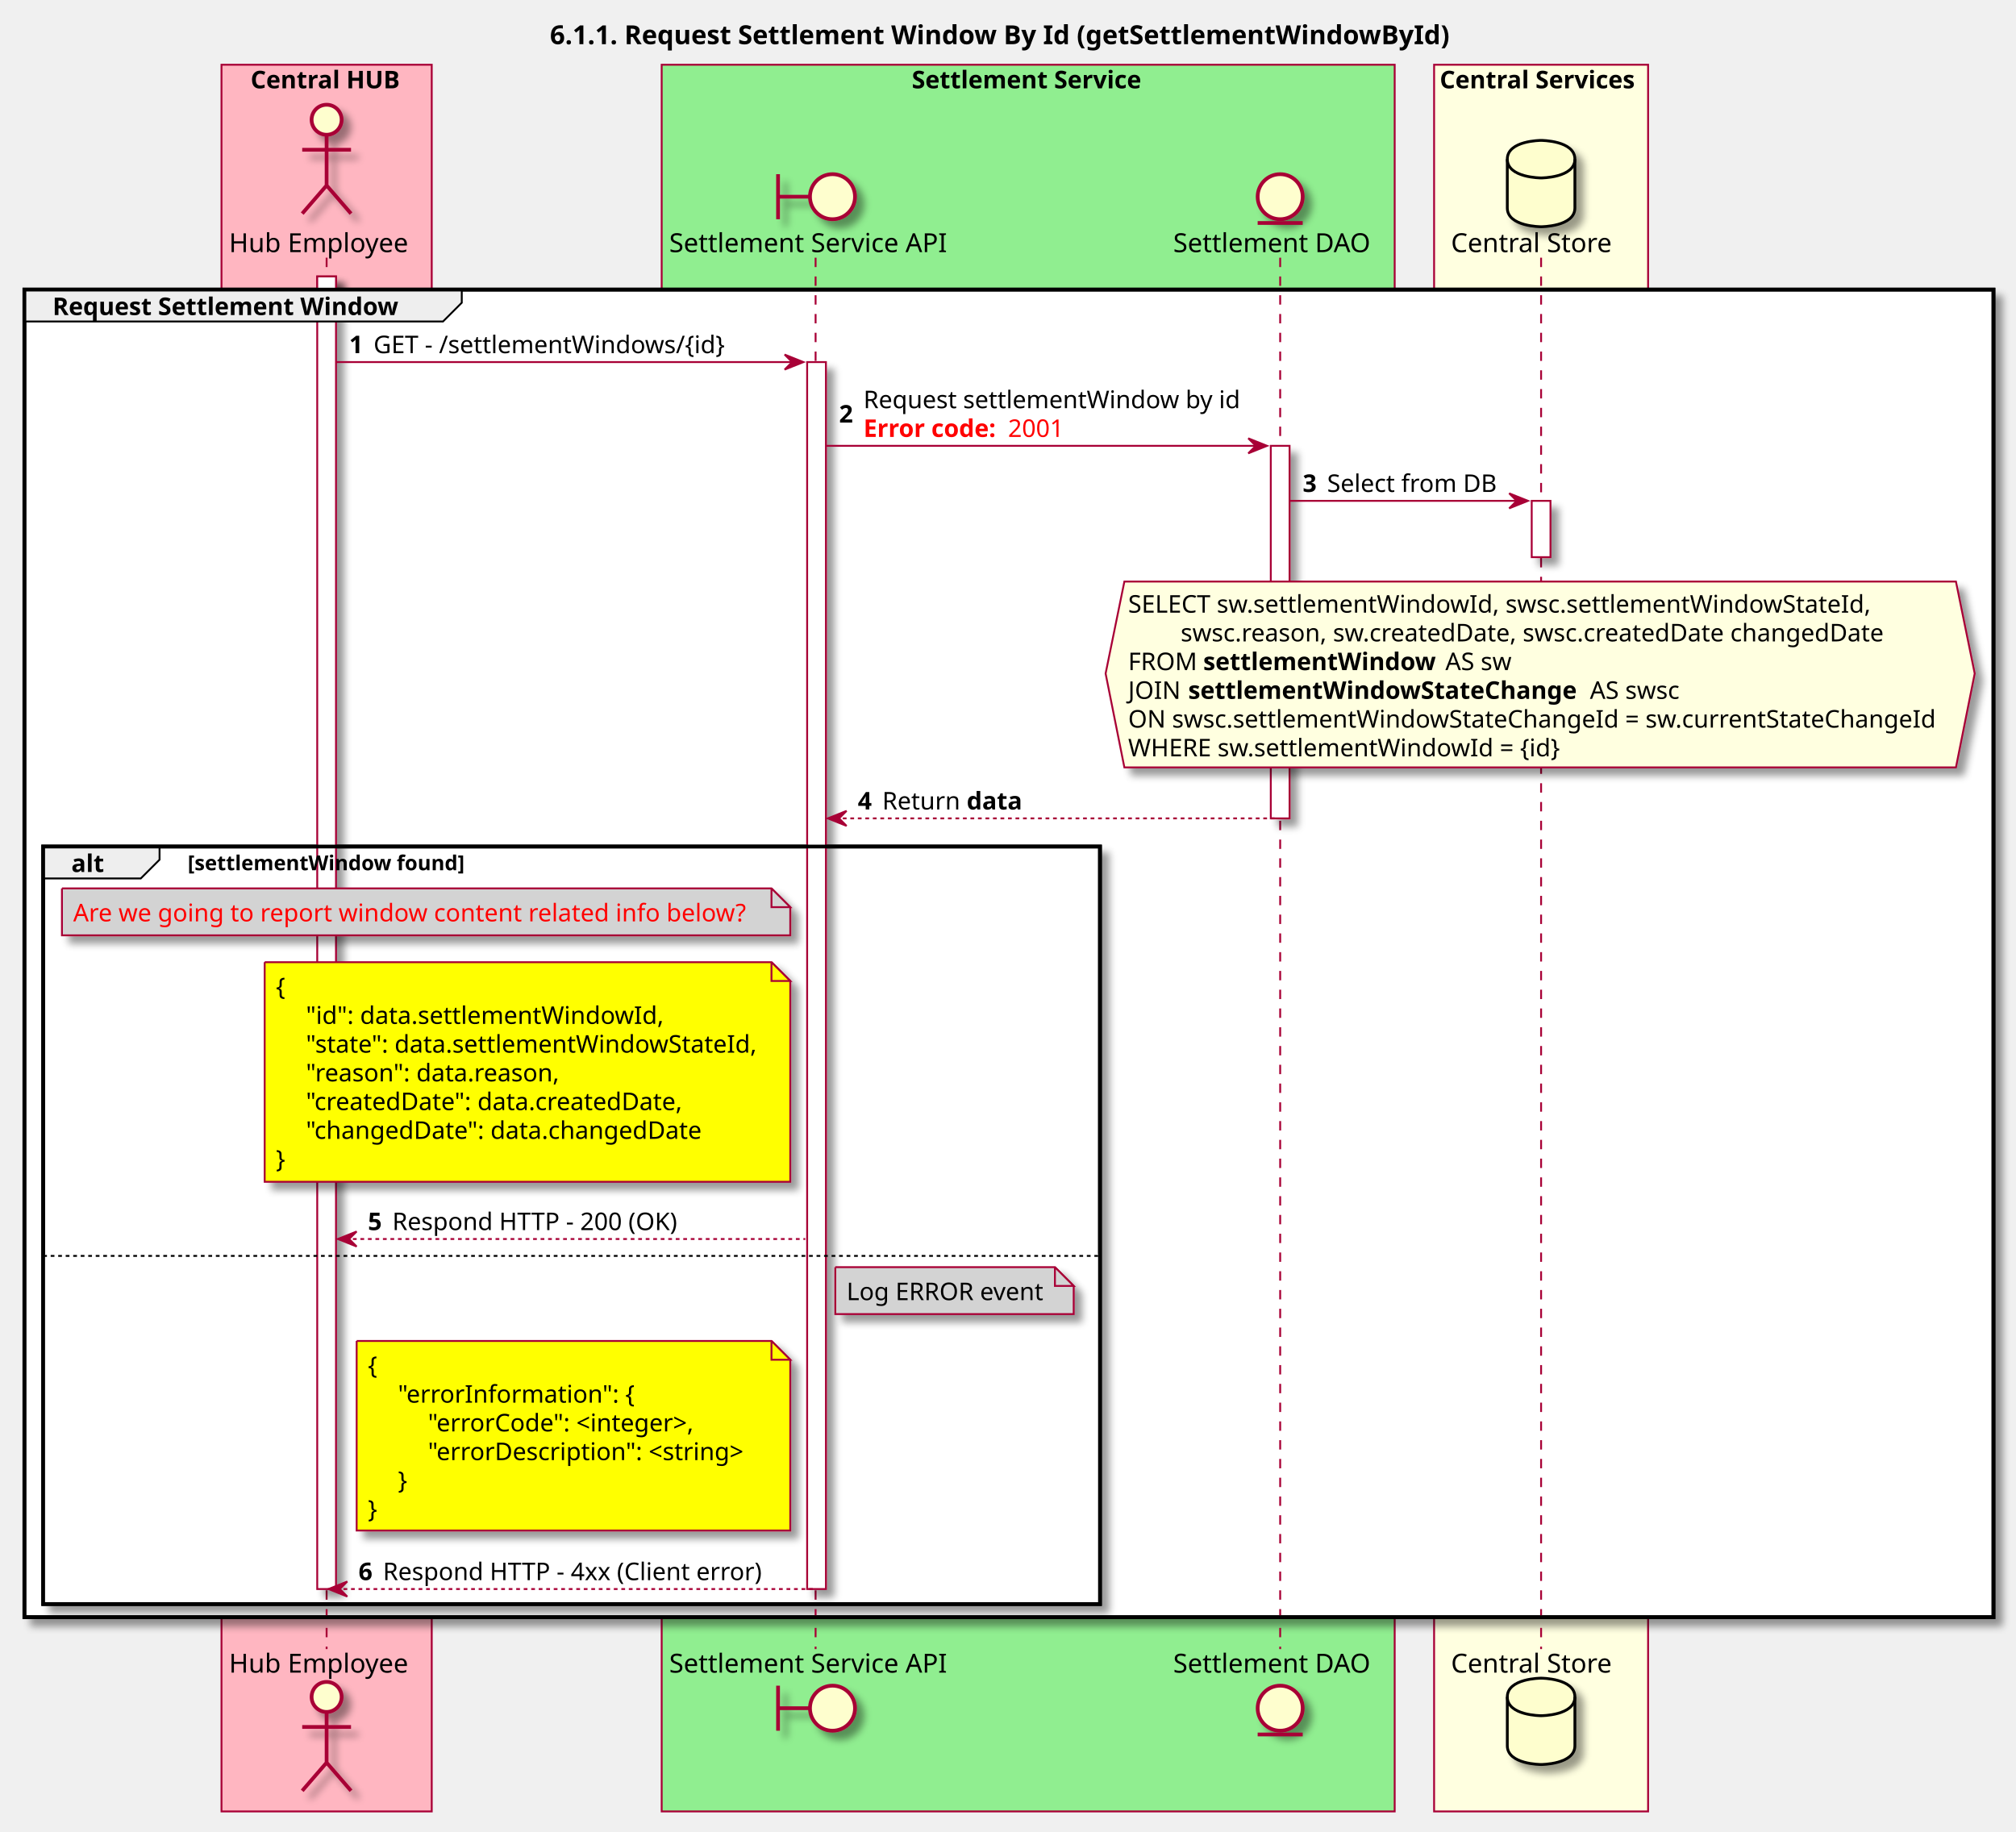
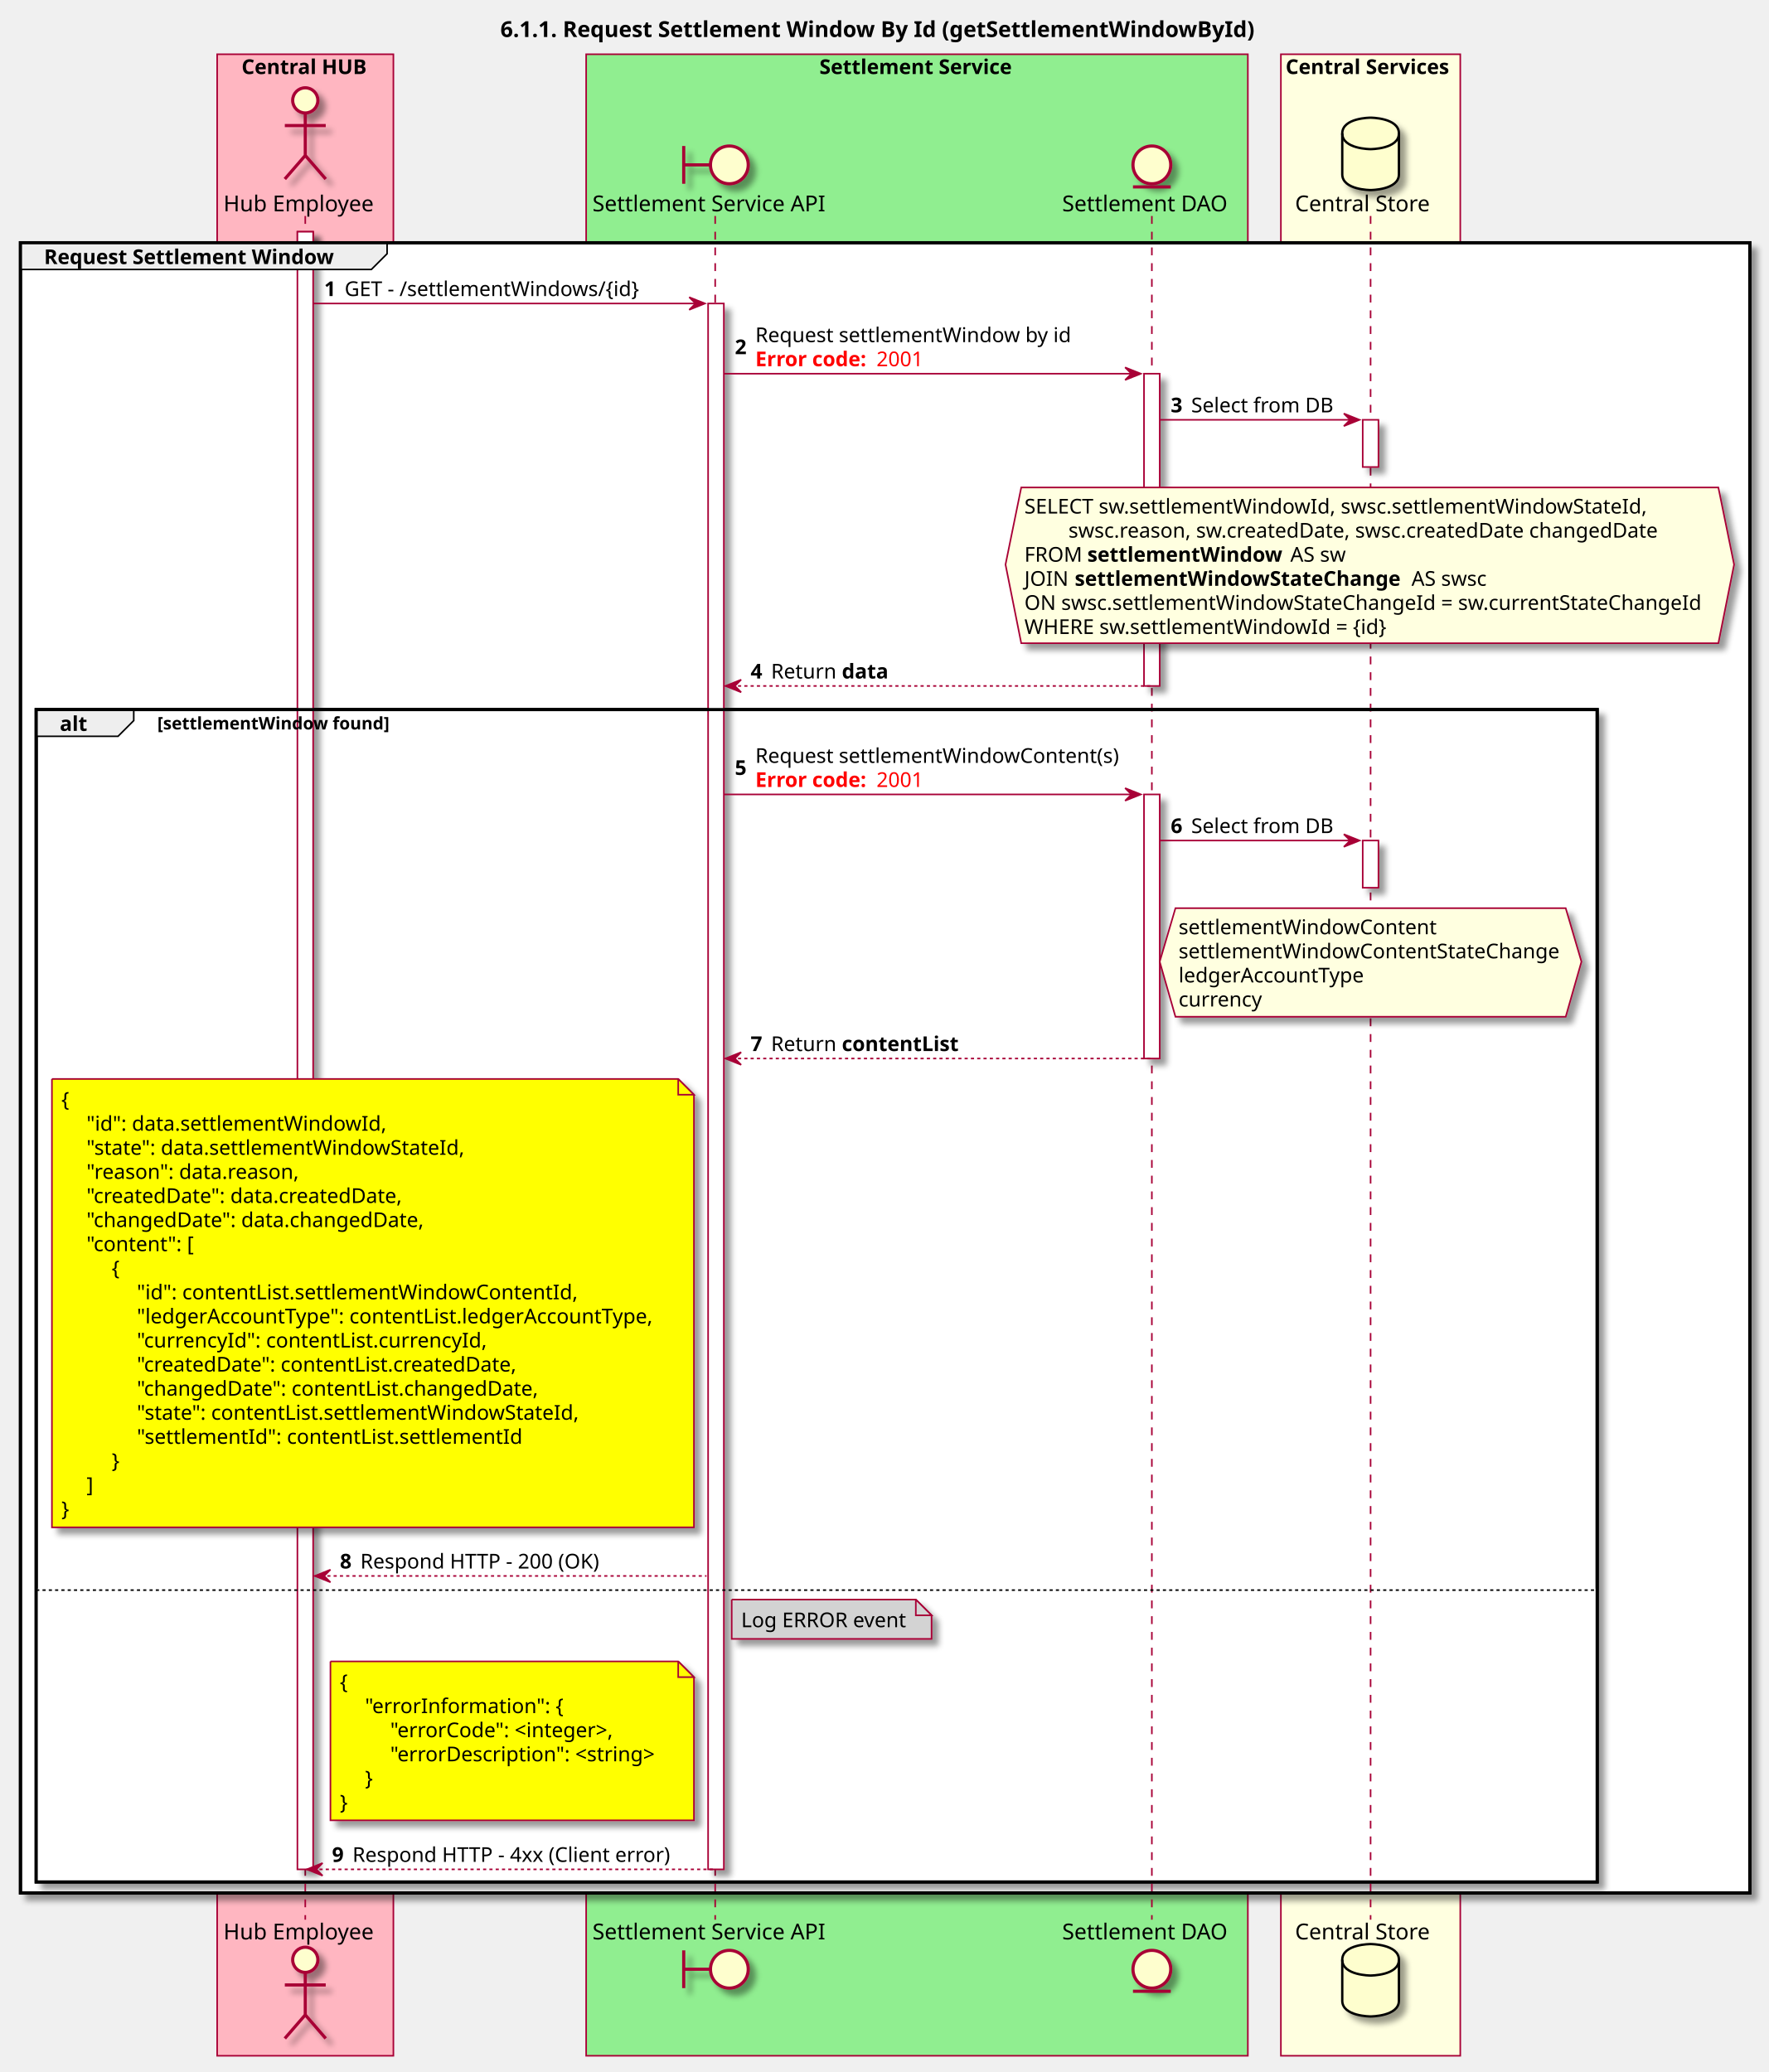
- <svg xmlns="http://www.w3.org/2000/svg" contentScriptType="application/ecmascript" contentStyleType="text/css" height="976px" preserveAspectRatio="none" style="width:1074px;height:976px;" version="1.1" viewBox="0 0 1074 976" width="1074px" zoomAndPan="magnify">
+ <svg xmlns="http://www.w3.org/2000/svg" contentScriptType="application/ecmascript" contentStyleType="text/css" height="1317px" preserveAspectRatio="none" style="width:1124px;height:1317px;" version="1.1" viewBox="0 0 1124 1317" width="1124px" zoomAndPan="magnify">
  <defs>
-     <filter height="300%" id="fxh2404djwwdw" width="300%" x="-1" y="-1">
+     <filter height="300%" id="fha3andhdth8x" width="300%" x="-1" y="-1">
      <feGaussianBlur result="blurOut" stdDeviation="2.0" />
      <feColorMatrix in="blurOut" result="blurOut2" type="matrix" values="0 0 0 0 0 0 0 0 0 0 0 0 0 0 0 0 0 0 .4 0" />
      <feOffset dx="4.0" dy="4.0" in="blurOut2" result="blurOut3" />
      <feBlend in="SourceGraphic" in2="blurOut3" mode="normal" />
    </filter>
  </defs>
  <g>
-     <text fill="#000000" font-family="sans-serif" font-size="14" font-weight="bold" lengthAdjust="spacingAndGlyphs" textLength="489" x="293" y="23.535">6.1.1. Request Settlement Window By Id (getSettlementWindowById)</text>
-     <rect fill="#FFB6C1" height="930.604" style="stroke: #A80036; stroke-width: 1.0;" width="112" x="118" y="34.488" />
-     <text fill="#000000" font-family="sans-serif" font-size="13" font-weight="bold" lengthAdjust="spacingAndGlyphs" textLength="81" x="133.5" y="47.057">Central HUB</text>
-     <rect fill="#90EE90" height="930.604" style="stroke: #A80036; stroke-width: 1.0;" width="390.5" x="352.5" y="34.488" />
-     <text fill="#000000" font-family="sans-serif" font-size="13" font-weight="bold" lengthAdjust="spacingAndGlyphs" textLength="124" x="485.75" y="47.057">Settlement Service</text>
-     <rect fill="#FFFFE0" height="930.604" style="stroke: #A80036; stroke-width: 1.0;" width="114" x="764" y="34.488" />
-     <text fill="#000000" font-family="sans-serif" font-size="13" font-weight="bold" lengthAdjust="spacingAndGlyphs" textLength="108" x="767" y="47.057">Central Services</text>
-     <rect fill="#FFFFFF" filter="url(#fxh2404djwwdw)" height="699.316" style="stroke: #A80036; stroke-width: 1.0;" width="10" x="169" y="147.287" />
-     <rect fill="#FFFFFF" filter="url(#fxh2404djwwdw)" height="653.695" style="stroke: #A80036; stroke-width: 1.0;" width="10" x="430" y="192.908" />
-     <rect fill="#FFFFFF" filter="url(#fxh2404djwwdw)" height="198.484" style="stroke: #A80036; stroke-width: 1.0;" width="10" x="677" y="237.529" />
-     <rect fill="#FFFFFF" filter="url(#fxh2404djwwdw)" height="30" style="stroke: #A80036; stroke-width: 1.0;" width="10" x="816" y="266.84" />
-     <rect fill="#FFFFFF" filter="url(#fxh2404djwwdw)" height="707.316" style="stroke: #000000; stroke-width: 2.0;" width="1049" x="13" y="154.287" />
-     <rect fill="#FFFFFF" filter="url(#fxh2404djwwdw)" height="403.59" style="stroke: #000000; stroke-width: 2.0;" width="563" x="23" y="451.014" />
-     <rect fill="#FFFFFF" height="186.484" style="stroke: none; stroke-width: 1.0;" width="563" x="23" y="668.119" />
-     <line style="stroke: #A80036; stroke-width: 1.0; stroke-dasharray: 5.0,5.0;" x1="174" x2="174" y1="137.287" y2="878.604" />
-     <line style="stroke: #A80036; stroke-width: 1.0; stroke-dasharray: 5.0,5.0;" x1="434.5" x2="434.5" y1="137.287" y2="878.604" />
-     <line style="stroke: #A80036; stroke-width: 1.0; stroke-dasharray: 5.0,5.0;" x1="682" x2="682" y1="137.287" y2="878.604" />
-     <line style="stroke: #A80036; stroke-width: 1.0; stroke-dasharray: 5.0,5.0;" x1="821" x2="821" y1="137.287" y2="878.604" />
-     <text fill="#000000" font-family="sans-serif" font-size="14" lengthAdjust="spacingAndGlyphs" textLength="98" x="122" y="134.334">Hub Employee</text>
-     <ellipse cx="174" cy="63.799" fill="#FEFECE" filter="url(#fxh2404djwwdw)" rx="8" ry="8" style="stroke: #A80036; stroke-width: 2.0;" />
-     <path d="M174,71.799 L174,98.799 M161,79.799 L187,79.799 M174,98.799 L161,113.799 M174,98.799 L187,113.799 " fill="none" filter="url(#fxh2404djwwdw)" style="stroke: #A80036; stroke-width: 2.0;" />
-     <text fill="#000000" font-family="sans-serif" font-size="14" lengthAdjust="spacingAndGlyphs" textLength="98" x="122" y="891.139">Hub Employee</text>
-     <ellipse cx="174" cy="904.092" fill="#FEFECE" filter="url(#fxh2404djwwdw)" rx="8" ry="8" style="stroke: #A80036; stroke-width: 2.0;" />
-     <path d="M174,912.092 L174,939.092 M161,920.092 L187,920.092 M174,939.092 L161,954.092 M174,939.092 L187,954.092 " fill="none" filter="url(#fxh2404djwwdw)" style="stroke: #A80036; stroke-width: 2.0;" />
-     <text fill="#000000" font-family="sans-serif" font-size="14" lengthAdjust="spacingAndGlyphs" textLength="151" x="356.5" y="134.334">Settlement Service API</text>
-     <path d="M414.5,92.799 L414.5,116.799 M414.5,104.799 L431.5,104.799 " fill="none" filter="url(#fxh2404djwwdw)" style="stroke: #A80036; stroke-width: 2.0;" />
-     <ellipse cx="443.5" cy="104.799" fill="#FEFECE" filter="url(#fxh2404djwwdw)" rx="12" ry="12" style="stroke: #A80036; stroke-width: 2.0;" />
-     <text fill="#000000" font-family="sans-serif" font-size="14" lengthAdjust="spacingAndGlyphs" textLength="151" x="356.5" y="891.139">Settlement Service API</text>
-     <path d="M414.5,898.092 L414.5,922.092 M414.5,910.092 L431.5,910.092 " fill="none" filter="url(#fxh2404djwwdw)" style="stroke: #A80036; stroke-width: 2.0;" />
-     <ellipse cx="443.5" cy="910.092" fill="#FEFECE" filter="url(#fxh2404djwwdw)" rx="12" ry="12" style="stroke: #A80036; stroke-width: 2.0;" />
-     <text fill="#000000" font-family="sans-serif" font-size="14" lengthAdjust="spacingAndGlyphs" textLength="108" x="625" y="134.334">Settlement DAO</text>
-     <ellipse cx="682" cy="104.799" fill="#FEFECE" filter="url(#fxh2404djwwdw)" rx="12" ry="12" style="stroke: #A80036; stroke-width: 2.0;" />
-     <line style="stroke: #A80036; stroke-width: 2.0;" x1="670" x2="694" y1="118.799" y2="118.799" />
-     <text fill="#000000" font-family="sans-serif" font-size="14" lengthAdjust="spacingAndGlyphs" textLength="108" x="625" y="891.139">Settlement DAO</text>
-     <ellipse cx="682" cy="910.092" fill="#FEFECE" filter="url(#fxh2404djwwdw)" rx="12" ry="12" style="stroke: #A80036; stroke-width: 2.0;" />
-     <line style="stroke: #A80036; stroke-width: 2.0;" x1="670" x2="694" y1="924.092" y2="924.092" />
-     <text fill="#000000" font-family="sans-serif" font-size="14" lengthAdjust="spacingAndGlyphs" textLength="90" x="773" y="134.334">Central Store</text>
-     <path d="M803,84.799 C803,74.799 821,74.799 821,74.799 C821,74.799 839,74.799 839,84.799 L839,110.799 C839,120.799 821,120.799 821,120.799 C821,120.799 803,120.799 803,110.799 L803,84.799 " fill="#FEFECE" filter="url(#fxh2404djwwdw)" style="stroke: #000000; stroke-width: 1.5;" />
-     <path d="M803,84.799 C803,94.799 821,94.799 821,94.799 C821,94.799 839,94.799 839,84.799 " fill="none" style="stroke: #000000; stroke-width: 1.5;" />
-     <text fill="#000000" font-family="sans-serif" font-size="14" lengthAdjust="spacingAndGlyphs" textLength="90" x="773" y="891.139">Central Store</text>
-     <path d="M803,904.092 C803,894.092 821,894.092 821,894.092 C821,894.092 839,894.092 839,904.092 L839,930.092 C839,940.092 821,940.092 821,940.092 C821,940.092 803,940.092 803,930.092 L803,904.092 " fill="#FEFECE" filter="url(#fxh2404djwwdw)" style="stroke: #000000; stroke-width: 1.5;" />
-     <path d="M803,904.092 C803,914.092 821,914.092 821,914.092 C821,914.092 839,914.092 839,904.092 " fill="none" style="stroke: #000000; stroke-width: 1.5;" />
-     <rect fill="#FFFFFF" filter="url(#fxh2404djwwdw)" height="699.316" style="stroke: #A80036; stroke-width: 1.0;" width="10" x="169" y="147.287" />
-     <rect fill="#FFFFFF" filter="url(#fxh2404djwwdw)" height="653.695" style="stroke: #A80036; stroke-width: 1.0;" width="10" x="430" y="192.908" />
-     <rect fill="#FFFFFF" filter="url(#fxh2404djwwdw)" height="198.484" style="stroke: #A80036; stroke-width: 1.0;" width="10" x="677" y="237.529" />
-     <rect fill="#FFFFFF" filter="url(#fxh2404djwwdw)" height="30" style="stroke: #A80036; stroke-width: 1.0;" width="10" x="816" y="266.84" />
+     <text fill="#000000" font-family="sans-serif" font-size="14" font-weight="bold" lengthAdjust="spacingAndGlyphs" textLength="489" x="318" y="23.535">6.1.1. Request Settlement Window By Id (getSettlementWindowById)</text>
+     <rect fill="#FFB6C1" height="1272.193" style="stroke: #A80036; stroke-width: 1.0;" width="112" x="138" y="34.488" />
+     <text fill="#000000" font-family="sans-serif" font-size="13" font-weight="bold" lengthAdjust="spacingAndGlyphs" textLength="81" x="153.5" y="47.057">Central HUB</text>
+     <rect fill="#90EE90" height="1272.193" style="stroke: #A80036; stroke-width: 1.0;" width="420.5" x="372.5" y="34.488" />
+     <text fill="#000000" font-family="sans-serif" font-size="13" font-weight="bold" lengthAdjust="spacingAndGlyphs" textLength="124" x="520.75" y="47.057">Settlement Service</text>
+     <rect fill="#FFFFE0" height="1272.193" style="stroke: #A80036; stroke-width: 1.0;" width="114" x="814" y="34.488" />
+     <text fill="#000000" font-family="sans-serif" font-size="13" font-weight="bold" lengthAdjust="spacingAndGlyphs" textLength="108" x="817" y="47.057">Central Services</text>
+     <rect fill="#FFFFFF" filter="url(#fha3andhdth8x)" height="1040.906" style="stroke: #A80036; stroke-width: 1.0;" width="10" x="189" y="147.287" />
+     <rect fill="#FFFFFF" filter="url(#fha3andhdth8x)" height="995.285" style="stroke: #A80036; stroke-width: 1.0;" width="10" x="450" y="192.908" />
+     <rect fill="#FFFFFF" filter="url(#fha3andhdth8x)" height="198.484" style="stroke: #A80036; stroke-width: 1.0;" width="10" x="727" y="237.529" />
+     <rect fill="#FFFFFF" filter="url(#fha3andhdth8x)" height="167.863" style="stroke: #A80036; stroke-width: 1.0;" width="10" x="727" y="504.945" />
+     <rect fill="#FFFFFF" filter="url(#fha3andhdth8x)" height="30" style="stroke: #A80036; stroke-width: 1.0;" width="10" x="866" y="266.84" />
+     <rect fill="#FFFFFF" filter="url(#fha3andhdth8x)" height="30" style="stroke: #A80036; stroke-width: 1.0;" width="10" x="866" y="534.256" />
+     <rect fill="#FFFFFF" filter="url(#fha3andhdth8x)" height="1048.906" style="stroke: #000000; stroke-width: 2.0;" width="1099" x="13" y="154.287" />
+     <rect fill="#FFFFFF" filter="url(#fha3andhdth8x)" height="745.18" style="stroke: #000000; stroke-width: 2.0;" width="992" x="23" y="451.014" />
+     <rect fill="#FFFFFF" height="186.484" style="stroke: none; stroke-width: 1.0;" width="992" x="23" y="1009.709" />
+     <line style="stroke: #A80036; stroke-width: 1.0; stroke-dasharray: 5.0,5.0;" x1="194" x2="194" y1="137.287" y2="1220.193" />
+     <line style="stroke: #A80036; stroke-width: 1.0; stroke-dasharray: 5.0,5.0;" x1="454.5" x2="454.5" y1="137.287" y2="1220.193" />
+     <line style="stroke: #A80036; stroke-width: 1.0; stroke-dasharray: 5.0,5.0;" x1="732" x2="732" y1="137.287" y2="1220.193" />
+     <line style="stroke: #A80036; stroke-width: 1.0; stroke-dasharray: 5.0,5.0;" x1="871" x2="871" y1="137.287" y2="1220.193" />
+     <text fill="#000000" font-family="sans-serif" font-size="14" lengthAdjust="spacingAndGlyphs" textLength="98" x="142" y="134.334">Hub Employee</text>
+     <ellipse cx="194" cy="63.799" fill="#FEFECE" filter="url(#fha3andhdth8x)" rx="8" ry="8" style="stroke: #A80036; stroke-width: 2.0;" />
+     <path d="M194,71.799 L194,98.799 M181,79.799 L207,79.799 M194,98.799 L181,113.799 M194,98.799 L207,113.799 " fill="none" filter="url(#fha3andhdth8x)" style="stroke: #A80036; stroke-width: 2.0;" />
+     <text fill="#000000" font-family="sans-serif" font-size="14" lengthAdjust="spacingAndGlyphs" textLength="98" x="142" y="1232.728">Hub Employee</text>
+     <ellipse cx="194" cy="1245.682" fill="#FEFECE" filter="url(#fha3andhdth8x)" rx="8" ry="8" style="stroke: #A80036; stroke-width: 2.0;" />
+     <path d="M194,1253.682 L194,1280.682 M181,1261.682 L207,1261.682 M194,1280.682 L181,1295.682 M194,1280.682 L207,1295.682 " fill="none" filter="url(#fha3andhdth8x)" style="stroke: #A80036; stroke-width: 2.0;" />
+     <text fill="#000000" font-family="sans-serif" font-size="14" lengthAdjust="spacingAndGlyphs" textLength="151" x="376.5" y="134.334">Settlement Service API</text>
+     <path d="M434.5,92.799 L434.5,116.799 M434.5,104.799 L451.5,104.799 " fill="none" filter="url(#fha3andhdth8x)" style="stroke: #A80036; stroke-width: 2.0;" />
+     <ellipse cx="463.5" cy="104.799" fill="#FEFECE" filter="url(#fha3andhdth8x)" rx="12" ry="12" style="stroke: #A80036; stroke-width: 2.0;" />
+     <text fill="#000000" font-family="sans-serif" font-size="14" lengthAdjust="spacingAndGlyphs" textLength="151" x="376.5" y="1232.728">Settlement Service API</text>
+     <path d="M434.5,1239.682 L434.5,1263.682 M434.5,1251.682 L451.5,1251.682 " fill="none" filter="url(#fha3andhdth8x)" style="stroke: #A80036; stroke-width: 2.0;" />
+     <ellipse cx="463.5" cy="1251.682" fill="#FEFECE" filter="url(#fha3andhdth8x)" rx="12" ry="12" style="stroke: #A80036; stroke-width: 2.0;" />
+     <text fill="#000000" font-family="sans-serif" font-size="14" lengthAdjust="spacingAndGlyphs" textLength="108" x="675" y="134.334">Settlement DAO</text>
+     <ellipse cx="732" cy="104.799" fill="#FEFECE" filter="url(#fha3andhdth8x)" rx="12" ry="12" style="stroke: #A80036; stroke-width: 2.0;" />
+     <line style="stroke: #A80036; stroke-width: 2.0;" x1="720" x2="744" y1="118.799" y2="118.799" />
+     <text fill="#000000" font-family="sans-serif" font-size="14" lengthAdjust="spacingAndGlyphs" textLength="108" x="675" y="1232.728">Settlement DAO</text>
+     <ellipse cx="732" cy="1251.682" fill="#FEFECE" filter="url(#fha3andhdth8x)" rx="12" ry="12" style="stroke: #A80036; stroke-width: 2.0;" />
+     <line style="stroke: #A80036; stroke-width: 2.0;" x1="720" x2="744" y1="1265.682" y2="1265.682" />
+     <text fill="#000000" font-family="sans-serif" font-size="14" lengthAdjust="spacingAndGlyphs" textLength="90" x="823" y="134.334">Central Store</text>
+     <path d="M853,84.799 C853,74.799 871,74.799 871,74.799 C871,74.799 889,74.799 889,84.799 L889,110.799 C889,120.799 871,120.799 871,120.799 C871,120.799 853,120.799 853,110.799 L853,84.799 " fill="#FEFECE" filter="url(#fha3andhdth8x)" style="stroke: #000000; stroke-width: 1.5;" />
+     <path d="M853,84.799 C853,94.799 871,94.799 871,94.799 C871,94.799 889,94.799 889,84.799 " fill="none" style="stroke: #000000; stroke-width: 1.5;" />
+     <text fill="#000000" font-family="sans-serif" font-size="14" lengthAdjust="spacingAndGlyphs" textLength="90" x="823" y="1232.728">Central Store</text>
+     <path d="M853,1245.682 C853,1235.682 871,1235.682 871,1235.682 C871,1235.682 889,1235.682 889,1245.682 L889,1271.682 C889,1281.682 871,1281.682 871,1281.682 C871,1281.682 853,1281.682 853,1271.682 L853,1245.682 " fill="#FEFECE" filter="url(#fha3andhdth8x)" style="stroke: #000000; stroke-width: 1.5;" />
+     <path d="M853,1245.682 C853,1255.682 871,1255.682 871,1255.682 C871,1255.682 889,1255.682 889,1245.682 " fill="none" style="stroke: #000000; stroke-width: 1.5;" />
+     <rect fill="#FFFFFF" filter="url(#fha3andhdth8x)" height="1040.906" style="stroke: #A80036; stroke-width: 1.0;" width="10" x="189" y="147.287" />
+     <rect fill="#FFFFFF" filter="url(#fha3andhdth8x)" height="995.285" style="stroke: #A80036; stroke-width: 1.0;" width="10" x="450" y="192.908" />
+     <rect fill="#FFFFFF" filter="url(#fha3andhdth8x)" height="198.484" style="stroke: #A80036; stroke-width: 1.0;" width="10" x="727" y="237.529" />
+     <rect fill="#FFFFFF" filter="url(#fha3andhdth8x)" height="167.863" style="stroke: #A80036; stroke-width: 1.0;" width="10" x="727" y="504.945" />
+     <rect fill="#FFFFFF" filter="url(#fha3andhdth8x)" height="30" style="stroke: #A80036; stroke-width: 1.0;" width="10" x="866" y="266.84" />
+     <rect fill="#FFFFFF" filter="url(#fha3andhdth8x)" height="30" style="stroke: #A80036; stroke-width: 1.0;" width="10" x="866" y="534.256" />
    <path d="M13,154.287 L246,154.287 L246,161.287 L236,171.287 L13,171.287 L13,154.287 " fill="#EEEEEE" style="stroke: #000000; stroke-width: 1.0;" />
-     <rect fill="none" height="707.316" style="stroke: #000000; stroke-width: 2.0;" width="1049" x="13" y="154.287" />
+     <rect fill="none" height="1048.906" style="stroke: #000000; stroke-width: 2.0;" width="1099" x="13" y="154.287" />
    <text fill="#000000" font-family="sans-serif" font-size="13" font-weight="bold" lengthAdjust="spacingAndGlyphs" textLength="188" x="28" y="167.856">Request Settlement Window</text>
-     <polygon fill="#A80036" points="418,188.908,428,192.908,418,196.908,422,192.908" style="stroke: #A80036; stroke-width: 1.0;" />
-     <line style="stroke: #A80036; stroke-width: 1.0;" x1="179" x2="424" y1="192.908" y2="192.908" />
-     <text fill="#000000" font-family="sans-serif" font-size="13" font-weight="bold" lengthAdjust="spacingAndGlyphs" textLength="9" x="186" y="188.166">1</text>
-     <text fill="#000000" font-family="sans-serif" font-size="13" lengthAdjust="spacingAndGlyphs" textLength="197" x="199" y="188.166">GET - /settlementWindows/{id}</text>
-     <polygon fill="#A80036" points="665,233.529,675,237.529,665,241.529,669,237.529" style="stroke: #A80036; stroke-width: 1.0;" />
-     <line style="stroke: #A80036; stroke-width: 1.0;" x1="440" x2="671" y1="237.529" y2="237.529" />
-     <text fill="#000000" font-family="sans-serif" font-size="13" font-weight="bold" lengthAdjust="spacingAndGlyphs" textLength="9" x="447" y="225.132">2</text>
-     <text fill="#000000" font-family="sans-serif" font-size="13" lengthAdjust="spacingAndGlyphs" textLength="205" x="460" y="217.477">Request settlementWindow by id</text>
-     <text fill="#FF0000" font-family="sans-serif" font-size="13" font-weight="bold" lengthAdjust="spacingAndGlyphs" textLength="73" x="460" y="232.787">Error code:</text>
-     <text fill="#FF0000" font-family="sans-serif" font-size="13" lengthAdjust="spacingAndGlyphs" textLength="32" x="537" y="232.787">2001</text>
-     <polygon fill="#A80036" points="804,262.84,814,266.84,804,270.84,808,266.84" style="stroke: #A80036; stroke-width: 1.0;" />
-     <line style="stroke: #A80036; stroke-width: 1.0;" x1="687" x2="810" y1="266.84" y2="266.84" />
-     <text fill="#000000" font-family="sans-serif" font-size="13" font-weight="bold" lengthAdjust="spacingAndGlyphs" textLength="9" x="694" y="262.098">3</text>
-     <text fill="#000000" font-family="sans-serif" font-size="13" lengthAdjust="spacingAndGlyphs" textLength="92" x="707" y="262.098">Select from DB</text>
-     <polygon fill="#FFFFE0" filter="url(#fxh2404djwwdw)" points="599,309.84,1042,309.84,1052,358.84,1042,408.84,599,408.84,589,358.84,599,309.84" style="stroke: #A80036; stroke-width: 1.0;" />
-     <text fill="#000000" font-family="sans-serif" font-size="13" lengthAdjust="spacingAndGlyphs" textLength="404" x="601" y="326.408">SELECT sw.settlementWindowId, swsc.settlementWindowStateId,</text>
-     <text fill="#000000" font-family="sans-serif" font-size="13" lengthAdjust="spacingAndGlyphs" textLength="385" x="629" y="341.719">swsc.reason, sw.createdDate, swsc.createdDate changedDate</text>
-     <text fill="#000000" font-family="sans-serif" font-size="13" lengthAdjust="spacingAndGlyphs" textLength="36" x="601" y="357.029">FROM</text>
-     <text fill="#000000" font-family="sans-serif" font-size="13" font-weight="bold" lengthAdjust="spacingAndGlyphs" textLength="125" x="641" y="357.029">settlementWindow</text>
-     <text fill="#000000" font-family="sans-serif" font-size="13" lengthAdjust="spacingAndGlyphs" textLength="37" x="770" y="357.029">AS sw</text>
-     <text fill="#000000" font-family="sans-serif" font-size="13" lengthAdjust="spacingAndGlyphs" textLength="28" x="601" y="372.34">JOIN</text>
-     <text fill="#000000" font-family="sans-serif" font-size="13" font-weight="bold" lengthAdjust="spacingAndGlyphs" textLength="210" x="633" y="372.34">settlementWindowStateChange</text>
-     <text fill="#000000" font-family="sans-serif" font-size="13" lengthAdjust="spacingAndGlyphs" textLength="51" x="847" y="372.34">AS swsc</text>
-     <text fill="#000000" font-family="sans-serif" font-size="13" lengthAdjust="spacingAndGlyphs" textLength="439" x="601" y="387.65">ON swsc.settlementWindowStateChangeId = sw.currentStateChangeId</text>
-     <text fill="#000000" font-family="sans-serif" font-size="13" lengthAdjust="spacingAndGlyphs" textLength="234" x="601" y="402.961">WHERE sw.settlementWindowId = {id}</text>
-     <polygon fill="#A80036" points="451,432.014,441,436.014,451,440.014,447,436.014" style="stroke: #A80036; stroke-width: 1.0;" />
-     <line style="stroke: #A80036; stroke-width: 1.0; stroke-dasharray: 2.0,2.0;" x1="445" x2="681" y1="436.014" y2="436.014" />
-     <text fill="#000000" font-family="sans-serif" font-size="13" font-weight="bold" lengthAdjust="spacingAndGlyphs" textLength="9" x="457" y="431.272">4</text>
-     <text fill="#000000" font-family="sans-serif" font-size="13" lengthAdjust="spacingAndGlyphs" textLength="41" x="470" y="431.272">Return</text>
-     <text fill="#000000" font-family="sans-serif" font-size="13" font-weight="bold" lengthAdjust="spacingAndGlyphs" textLength="30" x="515" y="431.272">data</text>
+     <polygon fill="#A80036" points="438,188.908,448,192.908,438,196.908,442,192.908" style="stroke: #A80036; stroke-width: 1.0;" />
+     <line style="stroke: #A80036; stroke-width: 1.0;" x1="199" x2="444" y1="192.908" y2="192.908" />
+     <text fill="#000000" font-family="sans-serif" font-size="13" font-weight="bold" lengthAdjust="spacingAndGlyphs" textLength="9" x="206" y="188.166">1</text>
+     <text fill="#000000" font-family="sans-serif" font-size="13" lengthAdjust="spacingAndGlyphs" textLength="197" x="219" y="188.166">GET - /settlementWindows/{id}</text>
+     <polygon fill="#A80036" points="715,233.529,725,237.529,715,241.529,719,237.529" style="stroke: #A80036; stroke-width: 1.0;" />
+     <line style="stroke: #A80036; stroke-width: 1.0;" x1="460" x2="721" y1="237.529" y2="237.529" />
+     <text fill="#000000" font-family="sans-serif" font-size="13" font-weight="bold" lengthAdjust="spacingAndGlyphs" textLength="9" x="467" y="225.132">2</text>
+     <text fill="#000000" font-family="sans-serif" font-size="13" lengthAdjust="spacingAndGlyphs" textLength="205" x="480" y="217.477">Request settlementWindow by id</text>
+     <text fill="#FF0000" font-family="sans-serif" font-size="13" font-weight="bold" lengthAdjust="spacingAndGlyphs" textLength="73" x="480" y="232.787">Error code:</text>
+     <text fill="#FF0000" font-family="sans-serif" font-size="13" lengthAdjust="spacingAndGlyphs" textLength="32" x="557" y="232.787">2001</text>
+     <polygon fill="#A80036" points="854,262.84,864,266.84,854,270.84,858,266.84" style="stroke: #A80036; stroke-width: 1.0;" />
+     <line style="stroke: #A80036; stroke-width: 1.0;" x1="737" x2="860" y1="266.84" y2="266.84" />
+     <text fill="#000000" font-family="sans-serif" font-size="13" font-weight="bold" lengthAdjust="spacingAndGlyphs" textLength="9" x="744" y="262.098">3</text>
+     <text fill="#000000" font-family="sans-serif" font-size="13" lengthAdjust="spacingAndGlyphs" textLength="92" x="757" y="262.098">Select from DB</text>
+     <polygon fill="#FFFFE0" filter="url(#fha3andhdth8x)" points="649,309.84,1092,309.84,1102,358.84,1092,408.84,649,408.84,639,358.84,649,309.84" style="stroke: #A80036; stroke-width: 1.0;" />
+     <text fill="#000000" font-family="sans-serif" font-size="13" lengthAdjust="spacingAndGlyphs" textLength="404" x="651" y="326.408">SELECT sw.settlementWindowId, swsc.settlementWindowStateId,</text>
+     <text fill="#000000" font-family="sans-serif" font-size="13" lengthAdjust="spacingAndGlyphs" textLength="385" x="679" y="341.719">swsc.reason, sw.createdDate, swsc.createdDate changedDate</text>
+     <text fill="#000000" font-family="sans-serif" font-size="13" lengthAdjust="spacingAndGlyphs" textLength="36" x="651" y="357.029">FROM</text>
+     <text fill="#000000" font-family="sans-serif" font-size="13" font-weight="bold" lengthAdjust="spacingAndGlyphs" textLength="125" x="691" y="357.029">settlementWindow</text>
+     <text fill="#000000" font-family="sans-serif" font-size="13" lengthAdjust="spacingAndGlyphs" textLength="37" x="820" y="357.029">AS sw</text>
+     <text fill="#000000" font-family="sans-serif" font-size="13" lengthAdjust="spacingAndGlyphs" textLength="28" x="651" y="372.34">JOIN</text>
+     <text fill="#000000" font-family="sans-serif" font-size="13" font-weight="bold" lengthAdjust="spacingAndGlyphs" textLength="210" x="683" y="372.34">settlementWindowStateChange</text>
+     <text fill="#000000" font-family="sans-serif" font-size="13" lengthAdjust="spacingAndGlyphs" textLength="51" x="897" y="372.34">AS swsc</text>
+     <text fill="#000000" font-family="sans-serif" font-size="13" lengthAdjust="spacingAndGlyphs" textLength="439" x="651" y="387.65">ON swsc.settlementWindowStateChangeId = sw.currentStateChangeId</text>
+     <text fill="#000000" font-family="sans-serif" font-size="13" lengthAdjust="spacingAndGlyphs" textLength="234" x="651" y="402.961">WHERE sw.settlementWindowId = {id}</text>
+     <polygon fill="#A80036" points="471,432.014,461,436.014,471,440.014,467,436.014" style="stroke: #A80036; stroke-width: 1.0;" />
+     <line style="stroke: #A80036; stroke-width: 1.0; stroke-dasharray: 2.0,2.0;" x1="465" x2="731" y1="436.014" y2="436.014" />
+     <text fill="#000000" font-family="sans-serif" font-size="13" font-weight="bold" lengthAdjust="spacingAndGlyphs" textLength="9" x="477" y="431.272">4</text>
+     <text fill="#000000" font-family="sans-serif" font-size="13" lengthAdjust="spacingAndGlyphs" textLength="41" x="490" y="431.272">Return</text>
+     <text fill="#000000" font-family="sans-serif" font-size="13" font-weight="bold" lengthAdjust="spacingAndGlyphs" textLength="30" x="535" y="431.272">data</text>
    <path d="M23,451.014 L85,451.014 L85,458.014 L75,468.014 L23,468.014 L23,451.014 " fill="#EEEEEE" style="stroke: #000000; stroke-width: 1.0;" />
-     <rect fill="none" height="403.59" style="stroke: #000000; stroke-width: 2.0;" width="563" x="23" y="451.014" />
+     <rect fill="none" height="745.18" style="stroke: #000000; stroke-width: 2.0;" width="992" x="23" y="451.014" />
    <text fill="#000000" font-family="sans-serif" font-size="13" font-weight="bold" lengthAdjust="spacingAndGlyphs" textLength="17" x="38" y="464.582">alt</text>
    <text fill="#000000" font-family="sans-serif" font-size="11" font-weight="bold" lengthAdjust="spacingAndGlyphs" textLength="147" x="100" y="463.648">[settlementWindow found]</text>
-     <path d="M33,473.324 L33,498.324 L421,498.324 L421,483.324 L411,473.324 L33,473.324 " fill="#D3D3D3" filter="url(#fxh2404djwwdw)" style="stroke: #A80036; stroke-width: 1.0;" />
-     <path d="M411,473.324 L411,483.324 L421,483.324 L411,473.324 " fill="#D3D3D3" style="stroke: #A80036; stroke-width: 1.0;" />
-     <text fill="#FF0000" font-family="sans-serif" font-size="13" lengthAdjust="spacingAndGlyphs" textLength="367" x="39" y="490.893">Are we going to report window content related info below?</text>
-     <path d="M141,512.635 L141,629.635 L421,629.635 L421,522.635 L411,512.635 L141,512.635 " fill="#FFFF00" filter="url(#fxh2404djwwdw)" style="stroke: #A80036; stroke-width: 1.0;" />
-     <path d="M411,512.635 L411,522.635 L421,522.635 L411,512.635 " fill="#FFFF00" style="stroke: #A80036; stroke-width: 1.0;" />
-     <text fill="#000000" font-family="sans-serif" font-size="13" lengthAdjust="spacingAndGlyphs" textLength="4" x="147" y="530.203">{</text>
-     <text fill="#000000" font-family="sans-serif" font-size="13" lengthAdjust="spacingAndGlyphs" textLength="193" x="163" y="545.514">"id": data.settlementWindowId,</text>
-     <text fill="#000000" font-family="sans-serif" font-size="13" lengthAdjust="spacingAndGlyphs" textLength="243" x="163" y="560.824">"state": data.settlementWindowStateId,</text>
-     <text fill="#000000" font-family="sans-serif" font-size="13" lengthAdjust="spacingAndGlyphs" textLength="137" x="163" y="576.135">"reason": data.reason,</text>
-     <text fill="#000000" font-family="sans-serif" font-size="13" lengthAdjust="spacingAndGlyphs" textLength="203" x="163" y="591.445">"createdDate": data.createdDate,</text>
-     <text fill="#000000" font-family="sans-serif" font-size="13" lengthAdjust="spacingAndGlyphs" textLength="213" x="163" y="606.756">"changedDate": data.changedDate</text>
-     <text fill="#000000" font-family="sans-serif" font-size="13" lengthAdjust="spacingAndGlyphs" textLength="4" x="147" y="622.066">}</text>
-     <polygon fill="#A80036" points="190,656.119,180,660.119,190,664.119,186,660.119" style="stroke: #A80036; stroke-width: 1.0;" />
-     <line style="stroke: #A80036; stroke-width: 1.0; stroke-dasharray: 2.0,2.0;" x1="184" x2="429" y1="660.119" y2="660.119" />
-     <text fill="#000000" font-family="sans-serif" font-size="13" font-weight="bold" lengthAdjust="spacingAndGlyphs" textLength="9" x="196" y="655.377">5</text>
-     <text fill="#000000" font-family="sans-serif" font-size="13" lengthAdjust="spacingAndGlyphs" textLength="161" x="209" y="655.377">Respond HTTP - 200 (OK)</text>
-     <line style="stroke: #000000; stroke-width: 1.0; stroke-dasharray: 2.0,2.0;" x1="23" x2="586" y1="669.119" y2="669.119" />
-     <path d="M445,675.119 L445,700.119 L572,700.119 L572,685.119 L562,675.119 L445,675.119 " fill="#D3D3D3" filter="url(#fxh2404djwwdw)" style="stroke: #A80036; stroke-width: 1.0;" />
-     <path d="M562,675.119 L562,685.119 L572,685.119 L562,675.119 " fill="#D3D3D3" style="stroke: #A80036; stroke-width: 1.0;" />
-     <text fill="#000000" font-family="sans-serif" font-size="13" lengthAdjust="spacingAndGlyphs" textLength="106" x="451" y="692.688">Log ERROR event</text>
-     <path d="M190,714.43 L190,815.43 L421,815.43 L421,724.43 L411,714.43 L190,714.43 " fill="#FFFF00" filter="url(#fxh2404djwwdw)" style="stroke: #A80036; stroke-width: 1.0;" />
-     <path d="M411,714.43 L411,724.43 L421,724.43 L411,714.43 " fill="#FFFF00" style="stroke: #A80036; stroke-width: 1.0;" />
-     <text fill="#000000" font-family="sans-serif" font-size="13" lengthAdjust="spacingAndGlyphs" textLength="4" x="196" y="731.998">{</text>
-     <text fill="#000000" font-family="sans-serif" font-size="13" lengthAdjust="spacingAndGlyphs" textLength="126" x="212" y="747.309">"errorInformation": {</text>
-     <text fill="#000000" font-family="sans-serif" font-size="13" lengthAdjust="spacingAndGlyphs" textLength="148" x="228" y="762.619">"errorCode": &lt;integer&gt;,</text>
-     <text fill="#000000" font-family="sans-serif" font-size="13" lengthAdjust="spacingAndGlyphs" textLength="178" x="228" y="777.93">"errorDescription": &lt;string&gt;</text>
-     <text fill="#000000" font-family="sans-serif" font-size="13" lengthAdjust="spacingAndGlyphs" textLength="4" x="212" y="793.24">}</text>
-     <text fill="#000000" font-family="sans-serif" font-size="13" lengthAdjust="spacingAndGlyphs" textLength="4" x="196" y="808.551">}</text>
-     <polygon fill="#A80036" points="185,842.604,175,846.604,185,850.604,181,846.604" style="stroke: #A80036; stroke-width: 1.0;" />
-     <line style="stroke: #A80036; stroke-width: 1.0; stroke-dasharray: 2.0,2.0;" x1="179" x2="434" y1="846.604" y2="846.604" />
-     <text fill="#000000" font-family="sans-serif" font-size="13" font-weight="bold" lengthAdjust="spacingAndGlyphs" textLength="9" x="191" y="841.861">6</text>
-     <text fill="#000000" font-family="sans-serif" font-size="13" lengthAdjust="spacingAndGlyphs" textLength="214" x="204" y="841.861">Respond HTTP - 4xx (Client error)</text>
+     <polygon fill="#A80036" points="715,500.945,725,504.945,715,508.945,719,504.945" style="stroke: #A80036; stroke-width: 1.0;" />
+     <line style="stroke: #A80036; stroke-width: 1.0;" x1="460" x2="721" y1="504.945" y2="504.945" />
+     <text fill="#000000" font-family="sans-serif" font-size="13" font-weight="bold" lengthAdjust="spacingAndGlyphs" textLength="9" x="467" y="492.548">5</text>
+     <text fill="#000000" font-family="sans-serif" font-size="13" lengthAdjust="spacingAndGlyphs" textLength="235" x="480" y="484.893">Request settlementWindowContent(s)</text>
+     <text fill="#FF0000" font-family="sans-serif" font-size="13" font-weight="bold" lengthAdjust="spacingAndGlyphs" textLength="73" x="480" y="500.203">Error code:</text>
+     <text fill="#FF0000" font-family="sans-serif" font-size="13" lengthAdjust="spacingAndGlyphs" textLength="32" x="557" y="500.203">2001</text>
+     <polygon fill="#A80036" points="854,530.256,864,534.256,854,538.256,858,534.256" style="stroke: #A80036; stroke-width: 1.0;" />
+     <line style="stroke: #A80036; stroke-width: 1.0;" x1="737" x2="860" y1="534.256" y2="534.256" />
+     <text fill="#000000" font-family="sans-serif" font-size="13" font-weight="bold" lengthAdjust="spacingAndGlyphs" textLength="9" x="744" y="529.514">6</text>
+     <text fill="#000000" font-family="sans-serif" font-size="13" lengthAdjust="spacingAndGlyphs" textLength="92" x="757" y="529.514">Select from DB</text>
+     <polygon fill="#FFFFE0" filter="url(#fha3andhdth8x)" points="747,577.256,995,577.256,1005,611.256,995,646.256,747,646.256,737,611.256,747,577.256" style="stroke: #A80036; stroke-width: 1.0;" />
+     <text fill="#000000" font-family="sans-serif" font-size="13" lengthAdjust="spacingAndGlyphs" textLength="166" x="749" y="593.824">settlementWindowContent</text>
+     <text fill="#000000" font-family="sans-serif" font-size="13" lengthAdjust="spacingAndGlyphs" textLength="244" x="749" y="609.135">settlementWindowContentStateChange</text>
+     <text fill="#000000" font-family="sans-serif" font-size="13" lengthAdjust="spacingAndGlyphs" textLength="121" x="749" y="624.445">ledgerAccountType</text>
+     <text fill="#000000" font-family="sans-serif" font-size="13" lengthAdjust="spacingAndGlyphs" textLength="54" x="749" y="639.756">currency</text>
+     <polygon fill="#A80036" points="471,668.809,461,672.809,471,676.809,467,672.809" style="stroke: #A80036; stroke-width: 1.0;" />
+     <line style="stroke: #A80036; stroke-width: 1.0; stroke-dasharray: 2.0,2.0;" x1="465" x2="731" y1="672.809" y2="672.809" />
+     <text fill="#000000" font-family="sans-serif" font-size="13" font-weight="bold" lengthAdjust="spacingAndGlyphs" textLength="9" x="477" y="668.066">7</text>
+     <text fill="#000000" font-family="sans-serif" font-size="13" lengthAdjust="spacingAndGlyphs" textLength="41" x="490" y="668.066">Return</text>
+     <text fill="#000000" font-family="sans-serif" font-size="13" font-weight="bold" lengthAdjust="spacingAndGlyphs" textLength="75" x="535" y="668.066">contentList</text>
+     <path d="M33,685.809 L33,970.809 L441,970.809 L441,695.809 L431,685.809 L33,685.809 " fill="#FFFF00" filter="url(#fha3andhdth8x)" style="stroke: #A80036; stroke-width: 1.0;" />
+     <path d="M431,685.809 L431,695.809 L441,695.809 L431,685.809 " fill="#FFFF00" style="stroke: #A80036; stroke-width: 1.0;" />
+     <text fill="#000000" font-family="sans-serif" font-size="13" lengthAdjust="spacingAndGlyphs" textLength="4" x="39" y="703.377">{</text>
+     <text fill="#000000" font-family="sans-serif" font-size="13" lengthAdjust="spacingAndGlyphs" textLength="193" x="55" y="718.688">"id": data.settlementWindowId,</text>
+     <text fill="#000000" font-family="sans-serif" font-size="13" lengthAdjust="spacingAndGlyphs" textLength="243" x="55" y="733.998">"state": data.settlementWindowStateId,</text>
+     <text fill="#000000" font-family="sans-serif" font-size="13" lengthAdjust="spacingAndGlyphs" textLength="137" x="55" y="749.309">"reason": data.reason,</text>
+     <text fill="#000000" font-family="sans-serif" font-size="13" lengthAdjust="spacingAndGlyphs" textLength="203" x="55" y="764.619">"createdDate": data.createdDate,</text>
+     <text fill="#000000" font-family="sans-serif" font-size="13" lengthAdjust="spacingAndGlyphs" textLength="217" x="55" y="779.93">"changedDate": data.changedDate,</text>
+     <text fill="#000000" font-family="sans-serif" font-size="13" lengthAdjust="spacingAndGlyphs" textLength="70" x="55" y="795.24">"content": [</text>
+     <text fill="#000000" font-family="sans-serif" font-size="13" lengthAdjust="spacingAndGlyphs" textLength="4" x="71" y="810.551">{</text>
+     <text fill="#000000" font-family="sans-serif" font-size="13" lengthAdjust="spacingAndGlyphs" textLength="287" x="87" y="825.861">"id": contentList.settlementWindowContentId,</text>
+     <text fill="#000000" font-family="sans-serif" font-size="13" lengthAdjust="spacingAndGlyphs" textLength="339" x="87" y="841.172">"ledgerAccountType": contentList.ledgerAccountType,</text>
+     <text fill="#000000" font-family="sans-serif" font-size="13" lengthAdjust="spacingAndGlyphs" textLength="229" x="87" y="856.482">"currencyId": contentList.currencyId,</text>
+     <text fill="#000000" font-family="sans-serif" font-size="13" lengthAdjust="spacingAndGlyphs" textLength="247" x="87" y="871.793">"createdDate": contentList.createdDate,</text>
+     <text fill="#000000" font-family="sans-serif" font-size="13" lengthAdjust="spacingAndGlyphs" textLength="261" x="87" y="887.104">"changedDate": contentList.changedDate,</text>
+     <text fill="#000000" font-family="sans-serif" font-size="13" lengthAdjust="spacingAndGlyphs" textLength="287" x="87" y="902.414">"state": contentList.settlementWindowStateId,</text>
+     <text fill="#000000" font-family="sans-serif" font-size="13" lengthAdjust="spacingAndGlyphs" textLength="251" x="87" y="917.725">"settlementId": contentList.settlementId</text>
+     <text fill="#000000" font-family="sans-serif" font-size="13" lengthAdjust="spacingAndGlyphs" textLength="4" x="71" y="933.035">}</text>
+     <text fill="#000000" font-family="sans-serif" font-size="13" lengthAdjust="spacingAndGlyphs" textLength="4" x="55" y="948.346">]</text>
+     <text fill="#000000" font-family="sans-serif" font-size="13" lengthAdjust="spacingAndGlyphs" textLength="4" x="39" y="963.656">}</text>
+     <polygon fill="#A80036" points="210,997.709,200,1001.709,210,1005.709,206,1001.709" style="stroke: #A80036; stroke-width: 1.0;" />
+     <line style="stroke: #A80036; stroke-width: 1.0; stroke-dasharray: 2.0,2.0;" x1="204" x2="449" y1="1001.709" y2="1001.709" />
+     <text fill="#000000" font-family="sans-serif" font-size="13" font-weight="bold" lengthAdjust="spacingAndGlyphs" textLength="9" x="216" y="996.967">8</text>
+     <text fill="#000000" font-family="sans-serif" font-size="13" lengthAdjust="spacingAndGlyphs" textLength="161" x="229" y="996.967">Respond HTTP - 200 (OK)</text>
+     <line style="stroke: #000000; stroke-width: 1.0; stroke-dasharray: 2.0,2.0;" x1="23" x2="1015" y1="1010.709" y2="1010.709" />
+     <path d="M465,1016.709 L465,1041.709 L592,1041.709 L592,1026.709 L582,1016.709 L465,1016.709 " fill="#D3D3D3" filter="url(#fha3andhdth8x)" style="stroke: #A80036; stroke-width: 1.0;" />
+     <path d="M582,1016.709 L582,1026.709 L592,1026.709 L582,1016.709 " fill="#D3D3D3" style="stroke: #A80036; stroke-width: 1.0;" />
+     <text fill="#000000" font-family="sans-serif" font-size="13" lengthAdjust="spacingAndGlyphs" textLength="106" x="471" y="1034.277">Log ERROR event</text>
+     <path d="M210,1056.02 L210,1157.02 L441,1157.02 L441,1066.02 L431,1056.02 L210,1056.02 " fill="#FFFF00" filter="url(#fha3andhdth8x)" style="stroke: #A80036; stroke-width: 1.0;" />
+     <path d="M431,1056.02 L431,1066.02 L441,1066.02 L431,1056.02 " fill="#FFFF00" style="stroke: #A80036; stroke-width: 1.0;" />
+     <text fill="#000000" font-family="sans-serif" font-size="13" lengthAdjust="spacingAndGlyphs" textLength="4" x="216" y="1073.588">{</text>
+     <text fill="#000000" font-family="sans-serif" font-size="13" lengthAdjust="spacingAndGlyphs" textLength="126" x="232" y="1088.898">"errorInformation": {</text>
+     <text fill="#000000" font-family="sans-serif" font-size="13" lengthAdjust="spacingAndGlyphs" textLength="148" x="248" y="1104.209">"errorCode": &lt;integer&gt;,</text>
+     <text fill="#000000" font-family="sans-serif" font-size="13" lengthAdjust="spacingAndGlyphs" textLength="178" x="248" y="1119.52">"errorDescription": &lt;string&gt;</text>
+     <text fill="#000000" font-family="sans-serif" font-size="13" lengthAdjust="spacingAndGlyphs" textLength="4" x="232" y="1134.83">}</text>
+     <text fill="#000000" font-family="sans-serif" font-size="13" lengthAdjust="spacingAndGlyphs" textLength="4" x="216" y="1150.141">}</text>
+     <polygon fill="#A80036" points="205,1184.193,195,1188.193,205,1192.193,201,1188.193" style="stroke: #A80036; stroke-width: 1.0;" />
+     <line style="stroke: #A80036; stroke-width: 1.0; stroke-dasharray: 2.0,2.0;" x1="199" x2="454" y1="1188.193" y2="1188.193" />
+     <text fill="#000000" font-family="sans-serif" font-size="13" font-weight="bold" lengthAdjust="spacingAndGlyphs" textLength="9" x="211" y="1183.451">9</text>
+     <text fill="#000000" font-family="sans-serif" font-size="13" lengthAdjust="spacingAndGlyphs" textLength="214" x="224" y="1183.451">Respond HTTP - 4xx (Client error)</text>
  </g>
</svg>
